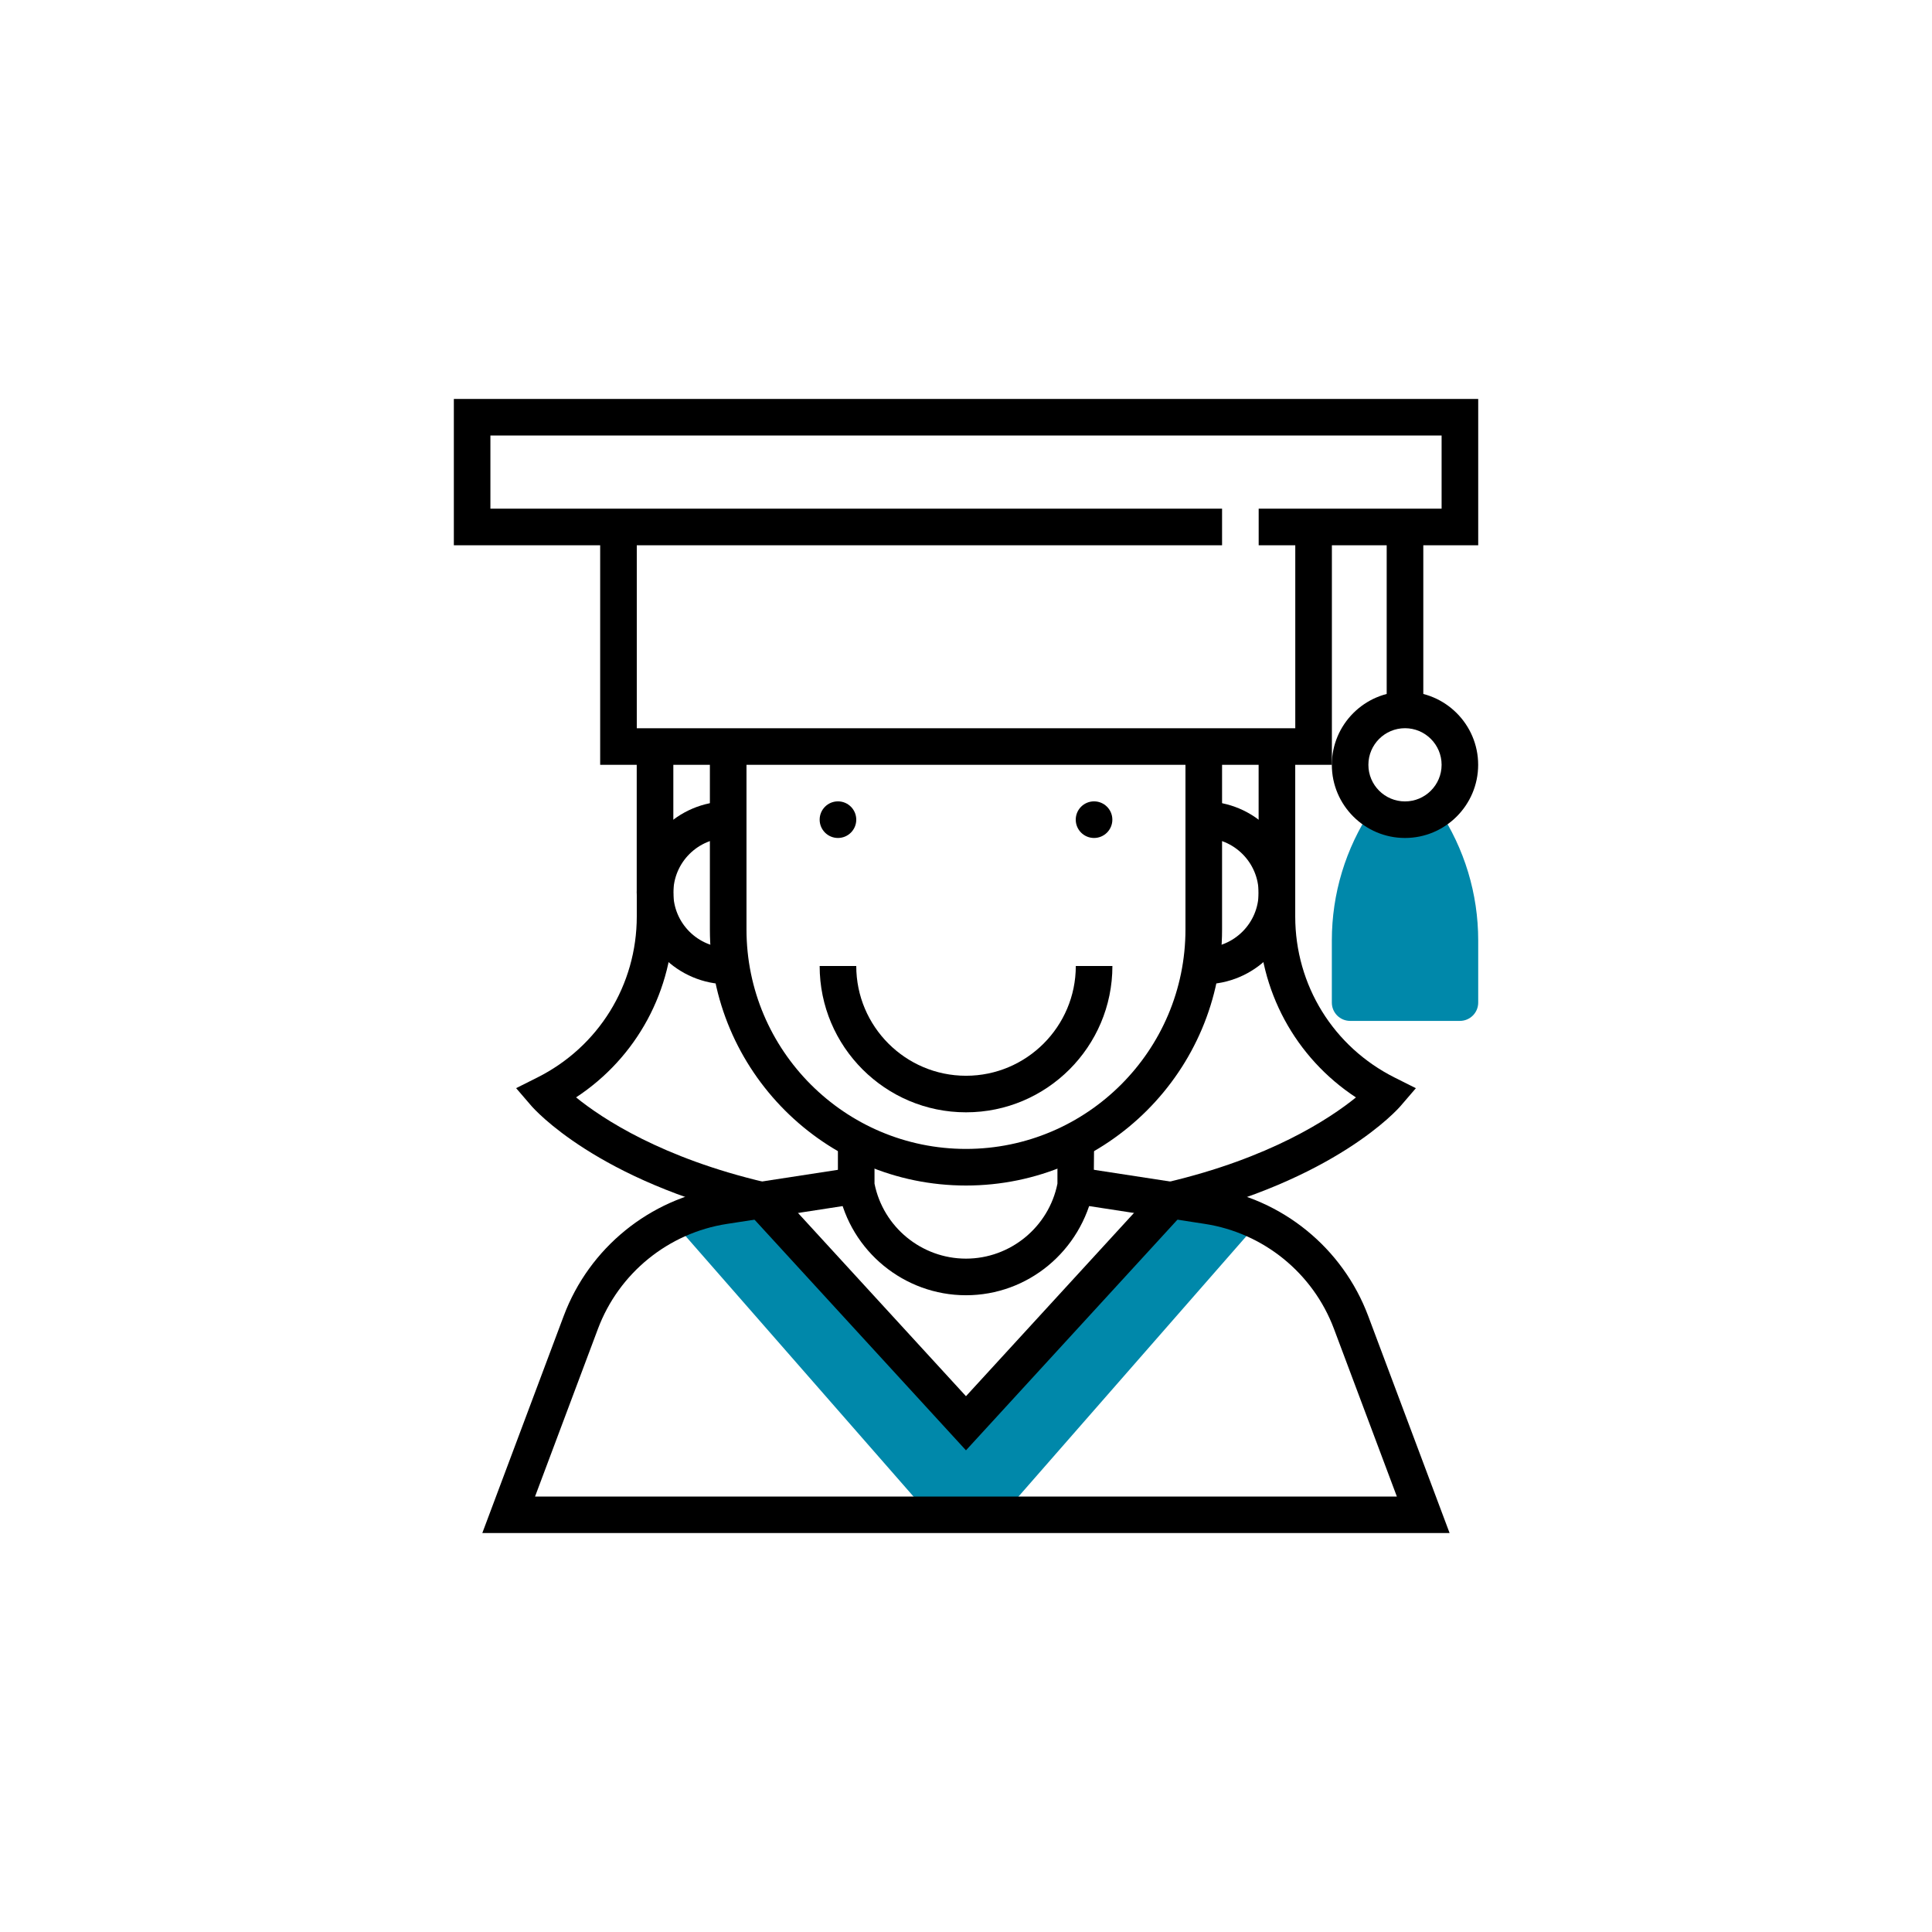
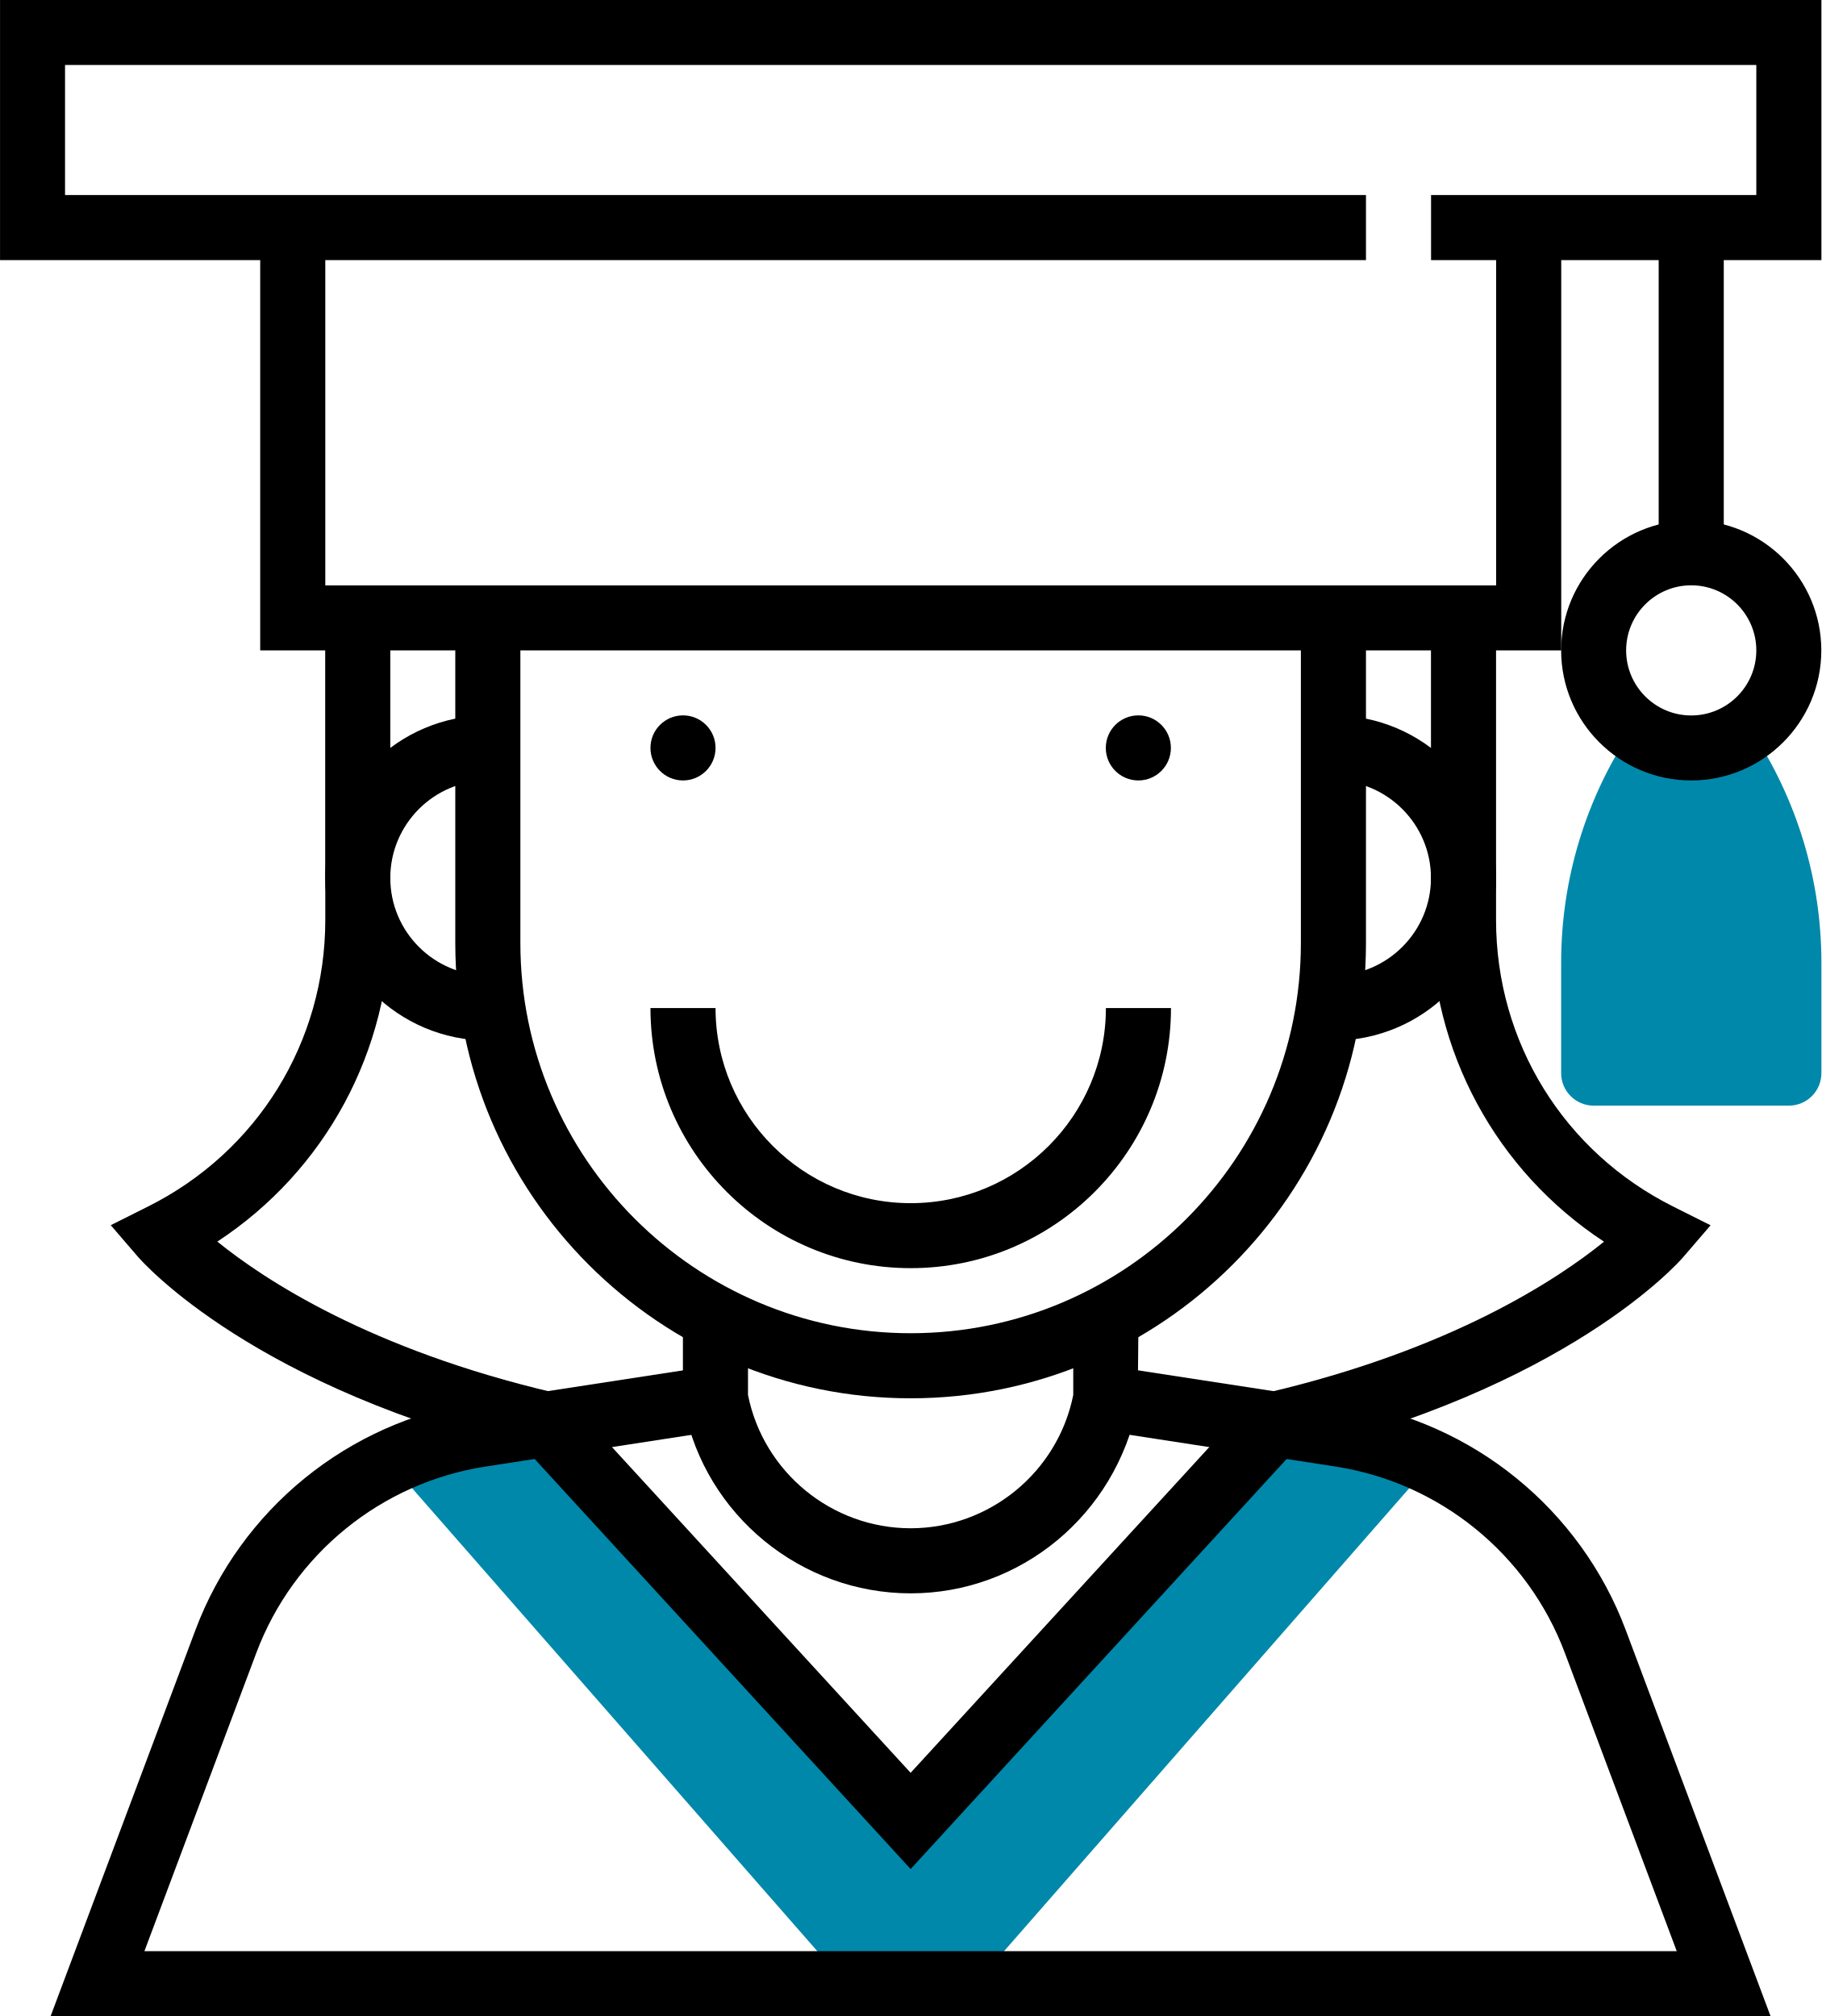
- <svg xmlns="http://www.w3.org/2000/svg" width="73.024mm" height="73.024mm" viewBox="0 0 73.024 73.024" version="1.1" id="svg18613">
+ <svg xmlns="http://www.w3.org/2000/svg" width="10.381mm" height="11.493mm" viewBox="0 0 10.381 11.493" version="1.1" id="svg18613">
  <defs id="defs18607" />
-   <g id="layer1" transform="translate(-5.749783,-5.203005)">
-     <g id="g18577" transform="matrix(1.959806,0,0,1.959806,-17.56805,-220.966)">
+   <g id="layer1" transform="translate(-8.589632,-7.176994)">
+     <g id="g18577" transform="matrix(0.5254838,0,0,0.5254838,-2.261919,-57.50904)">
      <path d="m 24.884,138.973 4.939,5.644 h 1.411 l 4.939,-5.644 -1.764,-0.353 -3.881,4.233 -3.881,-4.233 -1.764,0.353" style="fill:#0088aa;fill-opacity:1;fill-rule:nonzero;stroke:none;stroke-width:0.035" id="path1034" />
      <path d="m 39.641,131.016 c -0.108,-0.162 -0.327,-0.206 -0.489,-0.098 -0.101,0.067 -0.155,0.176 -0.157,0.289 -0.002,-0.112 -0.056,-0.222 -0.157,-0.289 -0.163,-0.108 -0.382,-0.065 -0.489,0.098 -0.5,0.751 -0.765,1.624 -0.765,2.526 v 1.198 c 0,0.195 0.158,0.353 0.353,0.353 h 2.117 c 0.195,0 0.353,-0.158 0.353,-0.353 v -1.198 c 0,-0.902 -0.265,-1.775 -0.765,-2.526" style="fill:#0088aa;fill-opacity:1;fill-rule:nonzero;stroke:none;stroke-width:0.035" id="path1036" />
      <path d="M 39.857,144.97 H 21.2 l 1.57,-4.187 c 0.492,-1.312 1.658,-2.26 3.043,-2.473 l 2.545,-0.391 0.107,0.697 -2.545,0.392 c -1.133,0.174 -2.087,0.95 -2.49,2.024 l -1.213,3.234 h 16.621 l -1.213,-3.234 c -0.403,-1.074 -1.357,-1.849 -2.49,-2.024 l -2.545,-0.392 0.107,-0.697 2.545,0.391 c 1.385,0.213 2.551,1.161 3.043,2.473 l 1.57,4.187" style="fill:#000000;fill-opacity:1;fill-rule:nonzero;stroke:none;stroke-width:0.035" id="path1038" />
      <path d="m 30.528,140.384 c -1.19,0 -2.223,-0.847 -2.456,-2.013 l -0.014,-0.103 v -0.706 h 0.706 v 0.67 c 0.168,0.838 0.909,1.446 1.764,1.446 0.854,0 1.596,-0.608 1.764,-1.446 v -0.67 h 0.706 l -0.007,0.775 c -0.24,1.2 -1.273,2.047 -2.462,2.047" style="fill:#000000;fill-opacity:1;fill-rule:nonzero;stroke:none;stroke-width:0.035" id="path1040" />
      <path d="m 30.528,138.268 c -2.723,0 -4.939,-2.215 -4.939,-4.939 v -3.528 h 0.706 v 3.528 c 0,2.334 1.899,4.233 4.233,4.233 2.334,0 4.233,-1.899 4.233,-4.233 v -3.528 h 0.706 v 3.528 c 0,2.723 -2.215,4.939 -4.939,4.939" style="fill:#000000;fill-opacity:1;fill-rule:nonzero;stroke:none;stroke-width:0.035" id="path1042" />
      <path d="m 35.114,134.387 v -0.706 c 0.583,0 1.058,-0.475 1.058,-1.058 0,-0.583 -0.475,-1.058 -1.058,-1.058 v -0.706 c 0.973,0 1.764,0.791 1.764,1.764 0,0.973 -0.791,1.764 -1.764,1.764" style="fill:#000000;fill-opacity:1;fill-rule:nonzero;stroke:none;stroke-width:0.035" id="path1044" />
      <path d="m 25.942,134.387 c -0.973,0 -1.764,-0.791 -1.764,-1.764 0,-0.973 0.791,-1.764 1.764,-1.764 v 0.706 c -0.584,0 -1.058,0.475 -1.058,1.058 0,0.584 0.475,1.058 1.058,1.058 v 0.706" style="fill:#000000;fill-opacity:1;fill-rule:nonzero;stroke:none;stroke-width:0.035" id="path1046" />
      <path d="m 36.878,132.623 h -0.706 v -2.822 h 0.706 v 2.822" style="fill:#000000;fill-opacity:1;fill-rule:nonzero;stroke:none;stroke-width:0.035" id="path1048" />
      <path d="m 24.884,132.623 h -0.706 v -2.822 h 0.706 v 2.822" style="fill:#000000;fill-opacity:1;fill-rule:nonzero;stroke:none;stroke-width:0.035" id="path1050" />
      <path d="m 28.412,131.212 c 0,0.195 -0.158,0.353 -0.353,0.353 -0.195,0 -0.353,-0.158 -0.353,-0.353 0,-0.195 0.158,-0.353 0.353,-0.353 0.195,0 0.353,0.158 0.353,0.353" style="fill:#000000;fill-opacity:1;fill-rule:nonzero;stroke:none;stroke-width:0.035" id="path1052" />
      <path d="m 33.351,131.212 c 0,0.195 -0.158,0.353 -0.353,0.353 -0.195,0 -0.353,-0.158 -0.353,-0.353 0,-0.195 0.158,-0.353 0.353,-0.353 0.195,0 0.353,0.158 0.353,0.353" style="fill:#000000;fill-opacity:1;fill-rule:nonzero;stroke:none;stroke-width:0.035" id="path1054" />
      <path d="m 30.528,136.856 c -1.556,0 -2.822,-1.266 -2.822,-2.822 h 0.706 c 0,1.167 0.949,2.117 2.117,2.117 1.167,0 2.117,-0.949 2.117,-2.117 h 0.706 c 0,1.556 -1.266,2.822 -2.822,2.822" style="fill:#000000;fill-opacity:1;fill-rule:nonzero;stroke:none;stroke-width:0.035" id="path1056" />
      <path d="m 38.995,129.448 c -0.389,0 -0.706,0.316 -0.706,0.706 0,0.389 0.316,0.706 0.706,0.706 0.389,0 0.706,-0.316 0.706,-0.706 0,-0.389 -0.316,-0.706 -0.706,-0.706 z m 0,2.117 c -0.778,0 -1.411,-0.633 -1.411,-1.411 0,-0.778 0.633,-1.411 1.411,-1.411 0.778,0 1.411,0.633 1.411,1.411 0,0.778 -0.633,1.411 -1.411,1.411" style="fill:#000000;fill-opacity:1;fill-rule:nonzero;stroke:none;stroke-width:0.035" id="path1058" />
      <path d="m 40.406,125.92 h -4.233 v -0.706 h 3.528 v -1.411 H 21.356 v 1.411 h 14.111 v 0.706 H 20.651 v -2.822 h 19.756 v 2.822" style="fill:#000000;fill-opacity:1;fill-rule:nonzero;stroke:none;stroke-width:0.035" id="path1060" />
      <path d="m 39.348,129.095 h -0.706 v -3.528 h 0.706 v 3.528" style="fill:#000000;fill-opacity:1;fill-rule:nonzero;stroke:none;stroke-width:0.035" id="path1062" />
      <path d="m 30.528,143.375 -4.141,-4.517 0.52,-0.477 3.621,3.95 3.621,-3.95 0.52,0.477 -4.141,4.517" style="fill:#000000;fill-opacity:1;fill-rule:nonzero;stroke:none;stroke-width:0.035" id="path1064" />
      <path d="M 37.584,130.154 H 23.473 v -4.586 h 0.706 v 3.881 h 12.7 v -3.881 h 0.706 v 4.586" style="fill:#000000;fill-opacity:1;fill-rule:nonzero;stroke:none;stroke-width:0.035" id="path1066" />
      <path d="m 26.494,138.893 c -3.084,-0.723 -4.296,-2.102 -4.347,-2.16 l -0.295,-0.343 0.405,-0.203 c 1.185,-0.593 1.922,-1.784 1.922,-3.109 v -0.456 h 0.706 v 0.456 c 0,1.425 -0.708,2.722 -1.877,3.49 0.512,0.415 1.66,1.171 3.648,1.637 l -0.162,0.687" style="fill:#000000;fill-opacity:1;fill-rule:nonzero;stroke:none;stroke-width:0.035" id="path1068" />
      <path d="m 34.563,138.893 -0.162,-0.687 c 1.988,-0.466 3.135,-1.222 3.648,-1.637 -1.169,-0.768 -1.877,-2.065 -1.877,-3.49 v -0.456 h 0.706 v 0.456 c 0,1.325 0.736,2.516 1.922,3.109 l 0.405,0.203 -0.295,0.343 c -0.05,0.059 -1.263,1.437 -4.347,2.16" style="fill:#000000;fill-opacity:1;fill-rule:nonzero;stroke:none;stroke-width:0.035" id="path1070" />
    </g>
  </g>
</svg>
